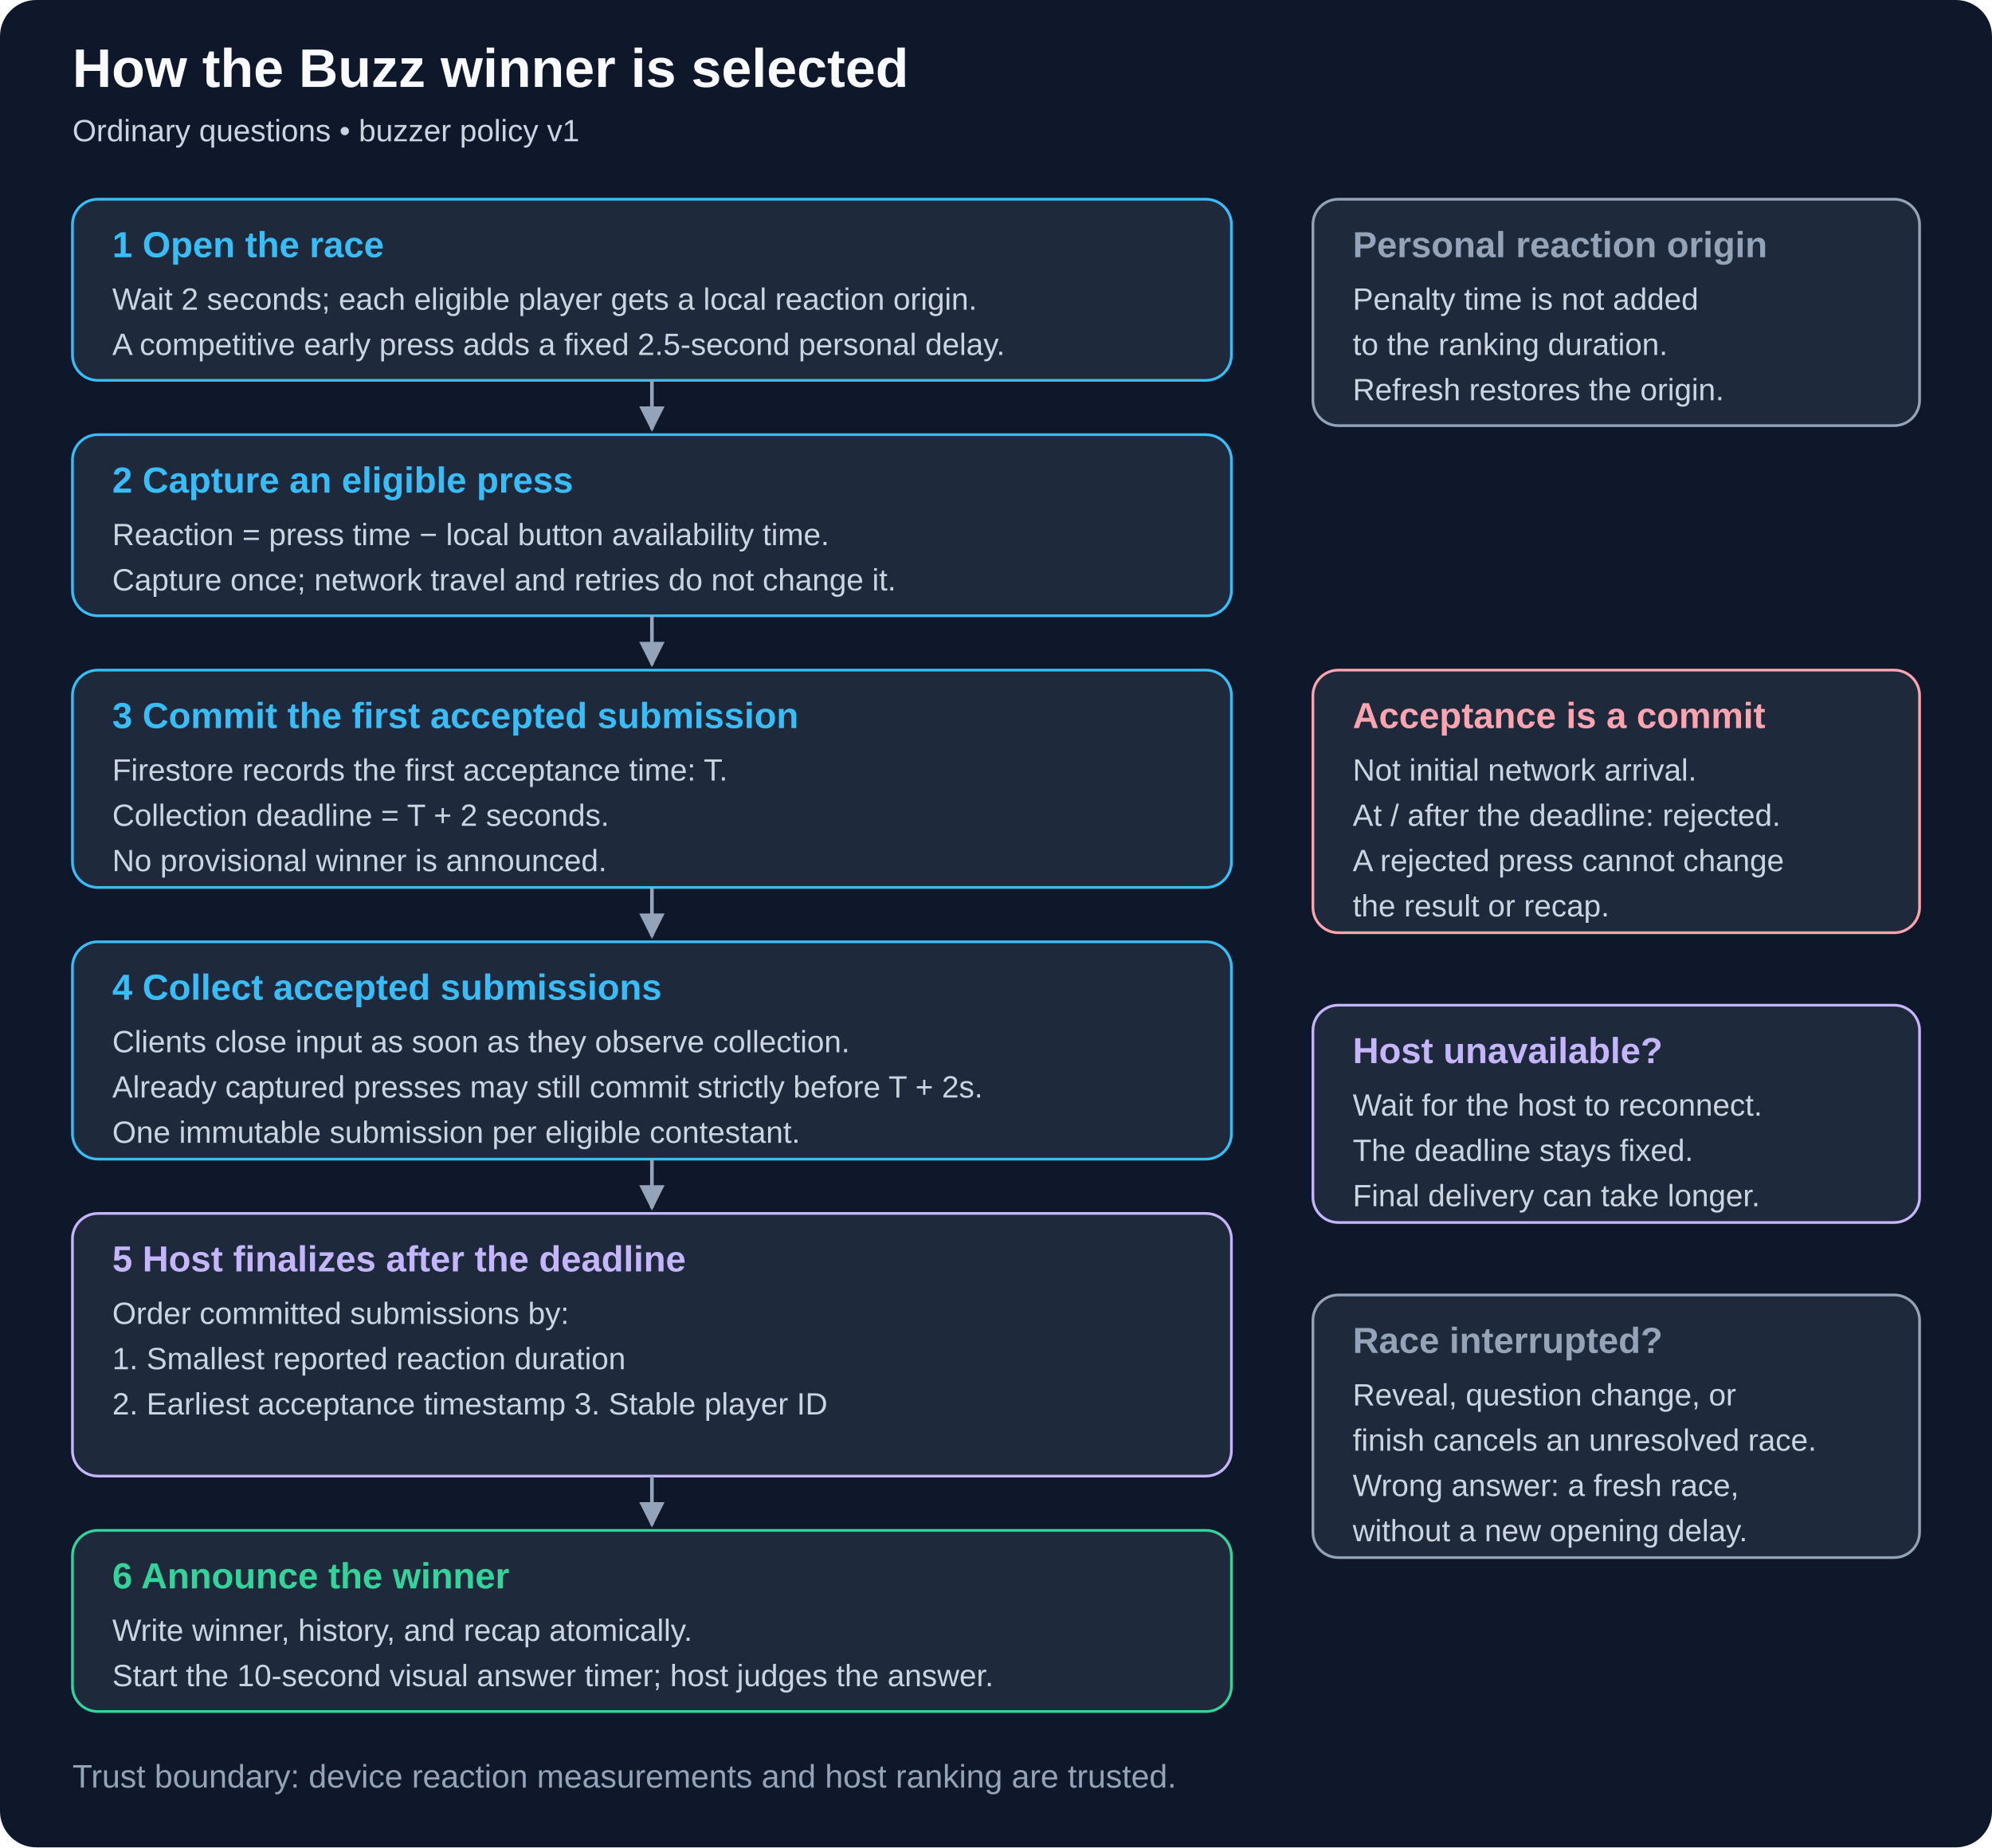
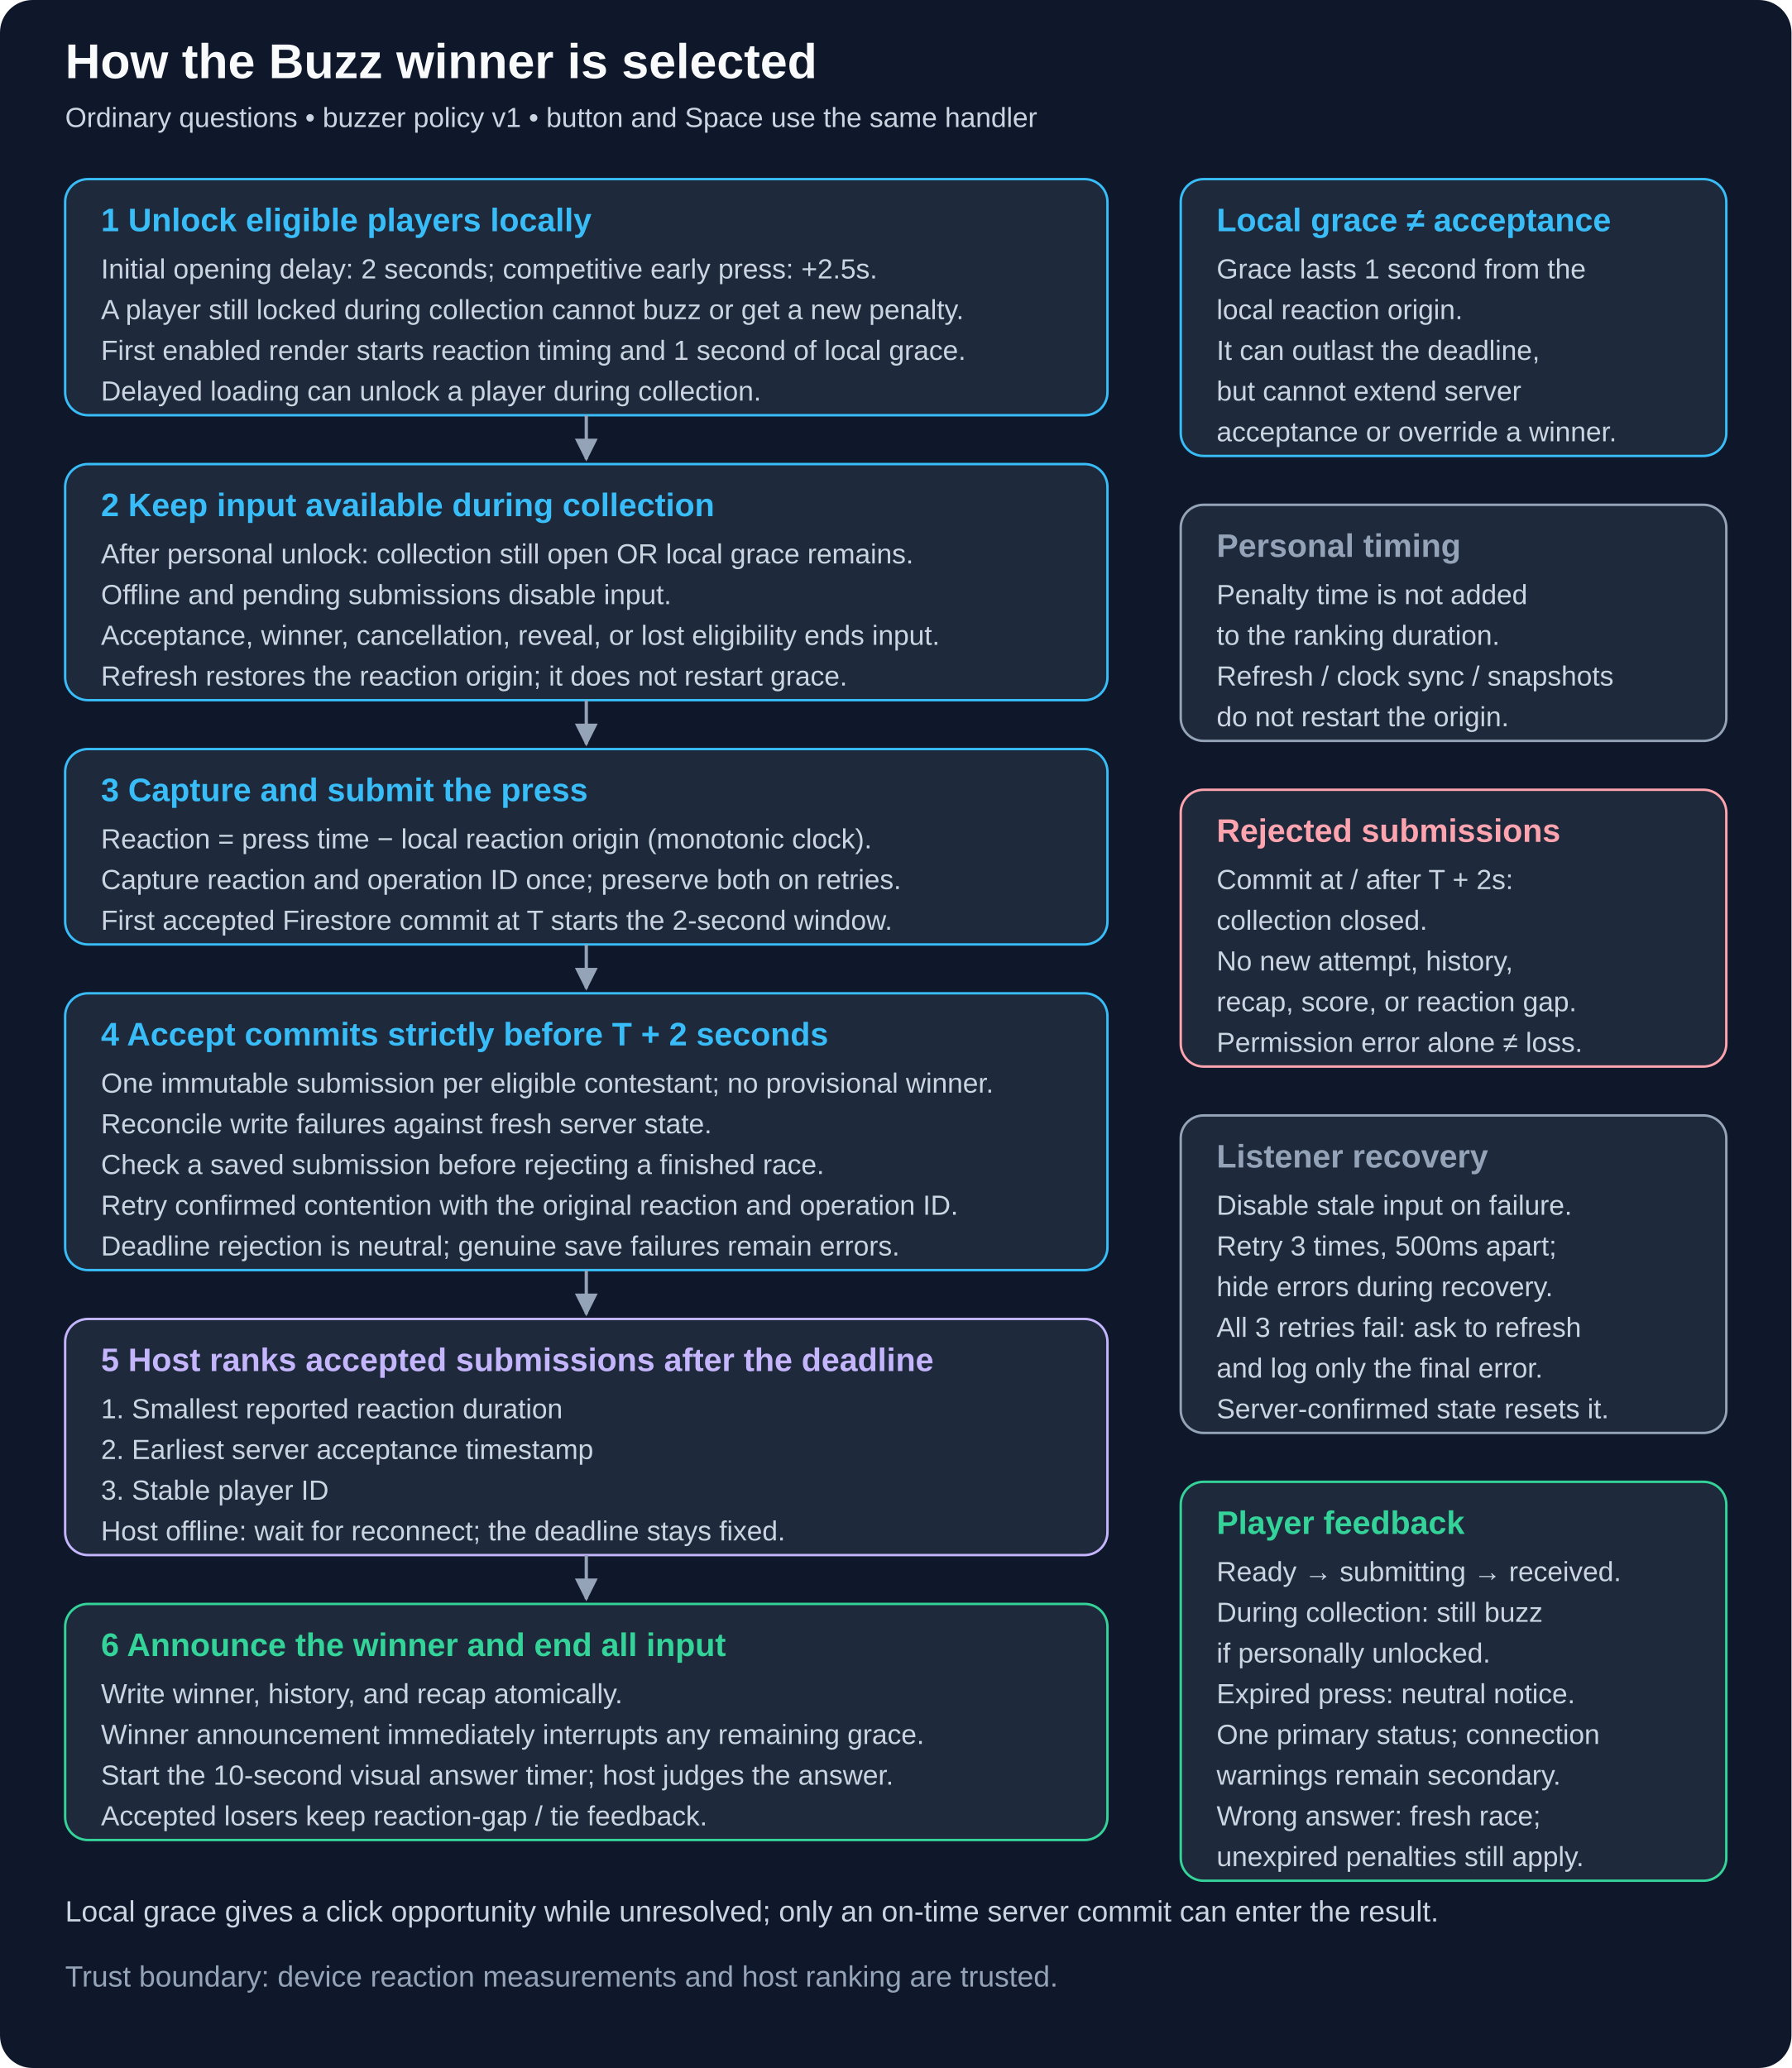
- <svg xmlns="http://www.w3.org/2000/svg" width="1100" height="1020" viewBox="0 0 1100 1020" role="img" aria-labelledby="title desc">
+ <svg xmlns="http://www.w3.org/2000/svg" width="1100" height="1270" viewBox="0 0 1100 1270" role="img" aria-labelledby="title desc">
  <defs>
    <marker id="arrow" viewBox="0 0 10 10" refX="9" refY="5" markerWidth="7" markerHeight="7" orient="auto-start-reverse">
      <path d="M0 0 L10 5 L0 10" fill="#94a3b8" />
    </marker>
  </defs>
-   <rect width="1100" height="1020" rx="20" fill="#0f172a" />
+   <rect width="1100" height="1270" rx="20" fill="#0f172a" />
  <g font-family="Segoe UI, Arial, sans-serif">
    <text x="40" y="48" fill="#f8fafc" font-size="30" font-weight="700">How the Buzz winner is selected</text>
-     <text x="40" y="78" fill="#cbd5e1" font-size="17" font-weight="400">Ordinary questions • buzzer policy v1</text>
-     <rect x="40" y="110" width="640" height="100" rx="14" fill="#1e293b" stroke="#38bdf8" stroke-width="1.5" />
-     <text x="62" y="142" fill="#38bdf8" font-size="20" font-weight="700">1  Open the race</text>
-     <text x="62" y="171" fill="#cbd5e1" font-size="17" font-weight="400">Wait 2 seconds; each eligible player gets a local reaction origin.</text>
-     <text x="62" y="196" fill="#cbd5e1" font-size="17" font-weight="400">A competitive early press adds a fixed 2.5-second personal delay.</text>
-     <path d="M360 210 L360 237" stroke="#94a3b8" stroke-width="2" fill="none" marker-end="url(#arrow)" />
-     <rect x="40" y="240" width="640" height="100" rx="14" fill="#1e293b" stroke="#38bdf8" stroke-width="1.5" />
-     <text x="62" y="272" fill="#38bdf8" font-size="20" font-weight="700">2  Capture an eligible press</text>
-     <text x="62" y="301" fill="#cbd5e1" font-size="17" font-weight="400">Reaction = press time − local button availability time.</text>
-     <text x="62" y="326" fill="#cbd5e1" font-size="17" font-weight="400">Capture once; network travel and retries do not change it.</text>
-     <path d="M360 340 L360 367" stroke="#94a3b8" stroke-width="2" fill="none" marker-end="url(#arrow)" />
-     <rect x="40" y="370" width="640" height="120" rx="14" fill="#1e293b" stroke="#38bdf8" stroke-width="1.5" />
-     <text x="62" y="402" fill="#38bdf8" font-size="20" font-weight="700">3  Commit the first accepted submission</text>
-     <text x="62" y="431" fill="#cbd5e1" font-size="17" font-weight="400">Firestore records the first acceptance time: T.</text>
-     <text x="62" y="456" fill="#cbd5e1" font-size="17" font-weight="400">Collection deadline = T + 2 seconds.</text>
-     <text x="62" y="481" fill="#cbd5e1" font-size="17" font-weight="400">No provisional winner is announced.</text>
-     <path d="M360 490 L360 517" stroke="#94a3b8" stroke-width="2" fill="none" marker-end="url(#arrow)" />
-     <rect x="40" y="520" width="640" height="120" rx="14" fill="#1e293b" stroke="#38bdf8" stroke-width="1.5" />
-     <text x="62" y="552" fill="#38bdf8" font-size="20" font-weight="700">4  Collect accepted submissions</text>
-     <text x="62" y="581" fill="#cbd5e1" font-size="17" font-weight="400">Clients close input as soon as they observe collection.</text>
-     <text x="62" y="606" fill="#cbd5e1" font-size="17" font-weight="400">Already captured presses may still commit strictly before T + 2s.</text>
-     <text x="62" y="631" fill="#cbd5e1" font-size="17" font-weight="400">One immutable submission per eligible contestant.</text>
-     <path d="M360 640 L360 667" stroke="#94a3b8" stroke-width="2" fill="none" marker-end="url(#arrow)" />
-     <rect x="40" y="670" width="640" height="145" rx="14" fill="#1e293b" stroke="#c4b5fd" stroke-width="1.5" />
-     <text x="62" y="702" fill="#c4b5fd" font-size="20" font-weight="700">5  Host finalizes after the deadline</text>
-     <text x="62" y="731" fill="#cbd5e1" font-size="17" font-weight="400">Order committed submissions by:</text>
-     <text x="62" y="756" fill="#cbd5e1" font-size="17" font-weight="400">1. Smallest reported reaction duration</text>
-     <text x="62" y="781" fill="#cbd5e1" font-size="17" font-weight="400">2. Earliest acceptance timestamp   3. Stable player ID</text>
-     <path d="M360 815 L360 842" stroke="#94a3b8" stroke-width="2" fill="none" marker-end="url(#arrow)" />
-     <rect x="40" y="845" width="640" height="100" rx="14" fill="#1e293b" stroke="#34d399" stroke-width="1.5" />
-     <text x="62" y="877" fill="#34d399" font-size="20" font-weight="700">6  Announce the winner</text>
-     <text x="62" y="906" fill="#cbd5e1" font-size="17" font-weight="400">Write winner, history, and recap atomically.</text>
-     <text x="62" y="931" fill="#cbd5e1" font-size="17" font-weight="400">Start the 10-second visual answer timer; host judges the answer.</text>
-     <rect x="725" y="110" width="335" height="125" rx="14" fill="#1e293b" stroke="#94a3b8" stroke-width="1.5" />
-     <text x="747" y="142" fill="#94a3b8" font-size="20" font-weight="700">Personal reaction origin</text>
-     <text x="747" y="171" fill="#cbd5e1" font-size="17" font-weight="400">Penalty time is not added</text>
-     <text x="747" y="196" fill="#cbd5e1" font-size="17" font-weight="400">to the ranking duration.</text>
-     <text x="747" y="221" fill="#cbd5e1" font-size="17" font-weight="400">Refresh restores the origin.</text>
-     <rect x="725" y="370" width="335" height="145" rx="14" fill="#1e293b" stroke="#fda4af" stroke-width="1.5" />
-     <text x="747" y="402" fill="#fda4af" font-size="20" font-weight="700">Acceptance is a commit</text>
-     <text x="747" y="431" fill="#cbd5e1" font-size="17" font-weight="400">Not initial network arrival.</text>
-     <text x="747" y="456" fill="#cbd5e1" font-size="17" font-weight="400">At / after the deadline: rejected.</text>
-     <text x="747" y="481" fill="#cbd5e1" font-size="17" font-weight="400">A rejected press cannot change</text>
-     <text x="747" y="506" fill="#cbd5e1" font-size="17" font-weight="400">the result or recap.</text>
-     <rect x="725" y="555" width="335" height="120" rx="14" fill="#1e293b" stroke="#c4b5fd" stroke-width="1.5" />
-     <text x="747" y="587" fill="#c4b5fd" font-size="20" font-weight="700">Host unavailable?</text>
-     <text x="747" y="616" fill="#cbd5e1" font-size="17" font-weight="400">Wait for the host to reconnect.</text>
-     <text x="747" y="641" fill="#cbd5e1" font-size="17" font-weight="400">The deadline stays fixed.</text>
-     <text x="747" y="666" fill="#cbd5e1" font-size="17" font-weight="400">Final delivery can take longer.</text>
-     <rect x="725" y="715" width="335" height="145" rx="14" fill="#1e293b" stroke="#94a3b8" stroke-width="1.5" />
-     <text x="747" y="747" fill="#94a3b8" font-size="20" font-weight="700">Race interrupted?</text>
-     <text x="747" y="776" fill="#cbd5e1" font-size="17" font-weight="400">Reveal, question change, or</text>
-     <text x="747" y="801" fill="#cbd5e1" font-size="17" font-weight="400">finish cancels an unresolved race.</text>
-     <text x="747" y="826" fill="#cbd5e1" font-size="17" font-weight="400">Wrong answer: a fresh race,</text>
-     <text x="747" y="851" fill="#cbd5e1" font-size="17" font-weight="400">without a new opening delay.</text>
-     <text x="40" y="987" fill="#94a3b8" font-size="18" font-weight="400">Trust boundary: device reaction measurements and host ranking are trusted.</text>
+     <text x="40" y="78" fill="#cbd5e1" font-size="17">Ordinary questions • buzzer policy v1 • button and Space use the same handler</text>
+     <rect x="40" y="110" width="640" height="145" rx="14" fill="#1e293b" stroke="#38bdf8" stroke-width="1.5" />
+     <text x="62" y="142" fill="#38bdf8" font-size="20" font-weight="700">1  Unlock eligible players locally</text>
+     <text x="62" y="171" fill="#cbd5e1" font-size="17">Initial opening delay: 2 seconds; competitive early press: +2.5s.</text>
+     <text x="62" y="196" fill="#cbd5e1" font-size="17">A player still locked during collection cannot buzz or get a new penalty.</text>
+     <text x="62" y="221" fill="#cbd5e1" font-size="17">First enabled render starts reaction timing and 1 second of local grace.</text>
+     <text x="62" y="246" fill="#cbd5e1" font-size="17">Delayed loading can unlock a player during collection.</text>
+     <path d="M360 255 L360 282" stroke="#94a3b8" stroke-width="2" fill="none" marker-end="url(#arrow)" />
+     <rect x="40" y="285" width="640" height="145" rx="14" fill="#1e293b" stroke="#38bdf8" stroke-width="1.5" />
+     <text x="62" y="317" fill="#38bdf8" font-size="20" font-weight="700">2  Keep input available during collection</text>
+     <text x="62" y="346" fill="#cbd5e1" font-size="17">After personal unlock: collection still open OR local grace remains.</text>
+     <text x="62" y="371" fill="#cbd5e1" font-size="17">Offline and pending submissions disable input.</text>
+     <text x="62" y="396" fill="#cbd5e1" font-size="17">Acceptance, winner, cancellation, reveal, or lost eligibility ends input.</text>
+     <text x="62" y="421" fill="#cbd5e1" font-size="17">Refresh restores the reaction origin; it does not restart grace.</text>
+     <path d="M360 430 L360 457" stroke="#94a3b8" stroke-width="2" fill="none" marker-end="url(#arrow)" />
+     <rect x="40" y="460" width="640" height="120" rx="14" fill="#1e293b" stroke="#38bdf8" stroke-width="1.5" />
+     <text x="62" y="492" fill="#38bdf8" font-size="20" font-weight="700">3  Capture and submit the press</text>
+     <text x="62" y="521" fill="#cbd5e1" font-size="17">Reaction = press time − local reaction origin (monotonic clock).</text>
+     <text x="62" y="546" fill="#cbd5e1" font-size="17">Capture reaction and operation ID once; preserve both on retries.</text>
+     <text x="62" y="571" fill="#cbd5e1" font-size="17">First accepted Firestore commit at T starts the 2-second window.</text>
+     <path d="M360 580 L360 607" stroke="#94a3b8" stroke-width="2" fill="none" marker-end="url(#arrow)" />
+     <rect x="40" y="610" width="640" height="170" rx="14" fill="#1e293b" stroke="#38bdf8" stroke-width="1.5" />
+     <text x="62" y="642" fill="#38bdf8" font-size="20" font-weight="700">4  Accept commits strictly before T + 2 seconds</text>
+     <text x="62" y="671" fill="#cbd5e1" font-size="17">One immutable submission per eligible contestant; no provisional winner.</text>
+     <text x="62" y="696" fill="#cbd5e1" font-size="17">Reconcile write failures against fresh server state.</text>
+     <text x="62" y="721" fill="#cbd5e1" font-size="17">Check a saved submission before rejecting a finished race.</text>
+     <text x="62" y="746" fill="#cbd5e1" font-size="17">Retry confirmed contention with the original reaction and operation ID.</text>
+     <text x="62" y="771" fill="#cbd5e1" font-size="17">Deadline rejection is neutral; genuine save failures remain errors.</text>
+     <path d="M360 780 L360 807" stroke="#94a3b8" stroke-width="2" fill="none" marker-end="url(#arrow)" />
+     <rect x="40" y="810" width="640" height="145" rx="14" fill="#1e293b" stroke="#c4b5fd" stroke-width="1.5" />
+     <text x="62" y="842" fill="#c4b5fd" font-size="20" font-weight="700">5  Host ranks accepted submissions after the deadline</text>
+     <text x="62" y="871" fill="#cbd5e1" font-size="17">1. Smallest reported reaction duration</text>
+     <text x="62" y="896" fill="#cbd5e1" font-size="17">2. Earliest server acceptance timestamp</text>
+     <text x="62" y="921" fill="#cbd5e1" font-size="17">3. Stable player ID</text>
+     <text x="62" y="946" fill="#cbd5e1" font-size="17">Host offline: wait for reconnect; the deadline stays fixed.</text>
+     <path d="M360 955 L360 982" stroke="#94a3b8" stroke-width="2" fill="none" marker-end="url(#arrow)" />
+     <rect x="40" y="985" width="640" height="145" rx="14" fill="#1e293b" stroke="#34d399" stroke-width="1.5" />
+     <text x="62" y="1017" fill="#34d399" font-size="20" font-weight="700">6  Announce the winner and end all input</text>
+     <text x="62" y="1046" fill="#cbd5e1" font-size="17">Write winner, history, and recap atomically.</text>
+     <text x="62" y="1071" fill="#cbd5e1" font-size="17">Winner announcement immediately interrupts any remaining grace.</text>
+     <text x="62" y="1096" fill="#cbd5e1" font-size="17">Start the 10-second visual answer timer; host judges the answer.</text>
+     <text x="62" y="1121" fill="#cbd5e1" font-size="17">Accepted losers keep reaction-gap / tie feedback.</text>
+     <rect x="725" y="110" width="335" height="170" rx="14" fill="#1e293b" stroke="#38bdf8" stroke-width="1.5" />
+     <text x="747" y="142" fill="#38bdf8" font-size="20" font-weight="700">Local grace ≠ acceptance</text>
+     <text x="747" y="171" fill="#cbd5e1" font-size="17">Grace lasts 1 second from the</text>
+     <text x="747" y="196" fill="#cbd5e1" font-size="17">local reaction origin.</text>
+     <text x="747" y="221" fill="#cbd5e1" font-size="17">It can outlast the deadline,</text>
+     <text x="747" y="246" fill="#cbd5e1" font-size="17">but cannot extend server</text>
+     <text x="747" y="271" fill="#cbd5e1" font-size="17">acceptance or override a winner.</text>
+     <rect x="725" y="310" width="335" height="145" rx="14" fill="#1e293b" stroke="#94a3b8" stroke-width="1.5" />
+     <text x="747" y="342" fill="#94a3b8" font-size="20" font-weight="700">Personal timing</text>
+     <text x="747" y="371" fill="#cbd5e1" font-size="17">Penalty time is not added</text>
+     <text x="747" y="396" fill="#cbd5e1" font-size="17">to the ranking duration.</text>
+     <text x="747" y="421" fill="#cbd5e1" font-size="17">Refresh / clock sync / snapshots</text>
+     <text x="747" y="446" fill="#cbd5e1" font-size="17">do not restart the origin.</text>
+     <rect x="725" y="485" width="335" height="170" rx="14" fill="#1e293b" stroke="#fda4af" stroke-width="1.5" />
+     <text x="747" y="517" fill="#fda4af" font-size="20" font-weight="700">Rejected submissions</text>
+     <text x="747" y="546" fill="#cbd5e1" font-size="17">Commit at / after T + 2s:</text>
+     <text x="747" y="571" fill="#cbd5e1" font-size="17">collection closed.</text>
+     <text x="747" y="596" fill="#cbd5e1" font-size="17">No new attempt, history,</text>
+     <text x="747" y="621" fill="#cbd5e1" font-size="17">recap, score, or reaction gap.</text>
+     <text x="747" y="646" fill="#cbd5e1" font-size="17">Permission error alone ≠ loss.</text>
+     <rect x="725" y="685" width="335" height="195" rx="14" fill="#1e293b" stroke="#94a3b8" stroke-width="1.5" />
+     <text x="747" y="717" fill="#94a3b8" font-size="20" font-weight="700">Listener recovery</text>
+     <text x="747" y="746" fill="#cbd5e1" font-size="17">Disable stale input on failure.</text>
+     <text x="747" y="771" fill="#cbd5e1" font-size="17">Retry 3 times, 500ms apart;</text>
+     <text x="747" y="796" fill="#cbd5e1" font-size="17">hide errors during recovery.</text>
+     <text x="747" y="821" fill="#cbd5e1" font-size="17">All 3 retries fail: ask to refresh</text>
+     <text x="747" y="846" fill="#cbd5e1" font-size="17">and log only the final error.</text>
+     <text x="747" y="871" fill="#cbd5e1" font-size="17">Server-confirmed state resets it.</text>
+     <rect x="725" y="910" width="335" height="245" rx="14" fill="#1e293b" stroke="#34d399" stroke-width="1.5" />
+     <text x="747" y="942" fill="#34d399" font-size="20" font-weight="700">Player feedback</text>
+     <text x="747" y="971" fill="#cbd5e1" font-size="17">Ready → submitting → received.</text>
+     <text x="747" y="996" fill="#cbd5e1" font-size="17">During collection: still buzz</text>
+     <text x="747" y="1021" fill="#cbd5e1" font-size="17">if personally unlocked.</text>
+     <text x="747" y="1046" fill="#cbd5e1" font-size="17">Expired press: neutral notice.</text>
+     <text x="747" y="1071" fill="#cbd5e1" font-size="17">One primary status; connection</text>
+     <text x="747" y="1096" fill="#cbd5e1" font-size="17">warnings remain secondary.</text>
+     <text x="747" y="1121" fill="#cbd5e1" font-size="17">Wrong answer: fresh race;</text>
+     <text x="747" y="1146" fill="#cbd5e1" font-size="17">unexpired penalties still apply.</text>
+     <text x="40" y="1180" fill="#cbd5e1" font-size="18">Local grace gives a click opportunity while unresolved; only an on-time server commit can enter the result.</text>
+     <text x="40" y="1220" fill="#94a3b8" font-size="18">Trust boundary: device reaction measurements and host ranking are trusted.</text>
  </g>
</svg>
